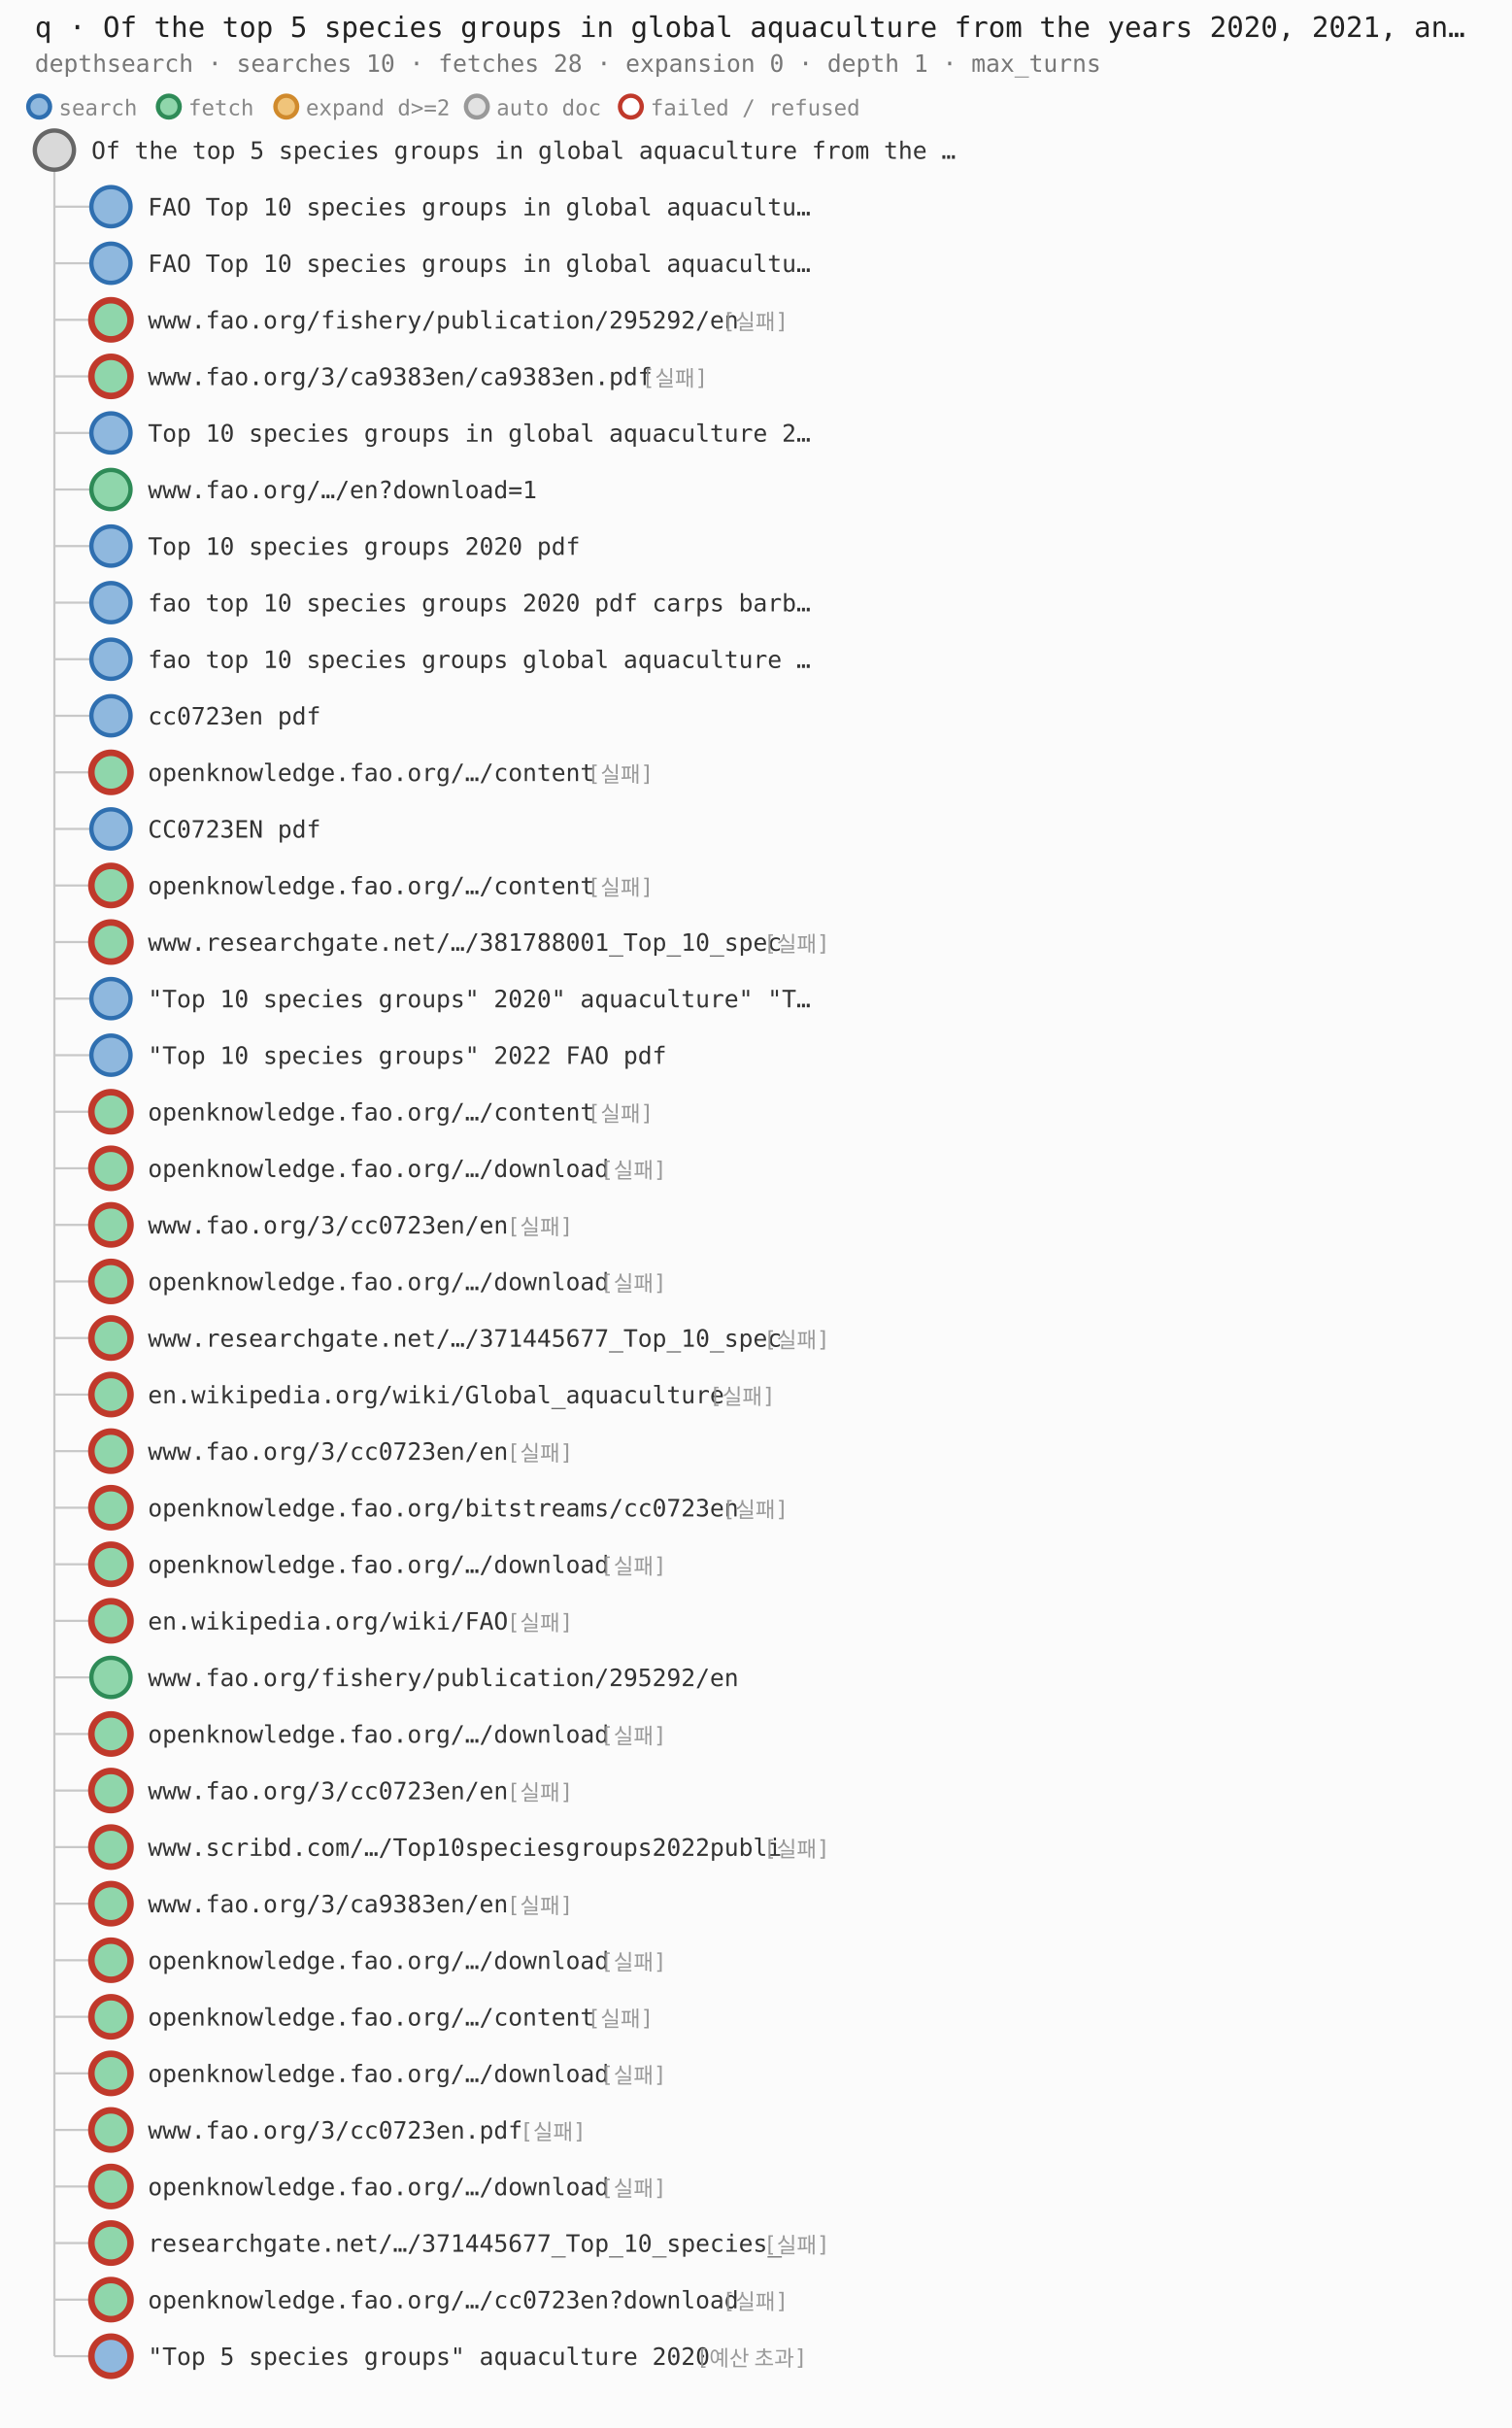
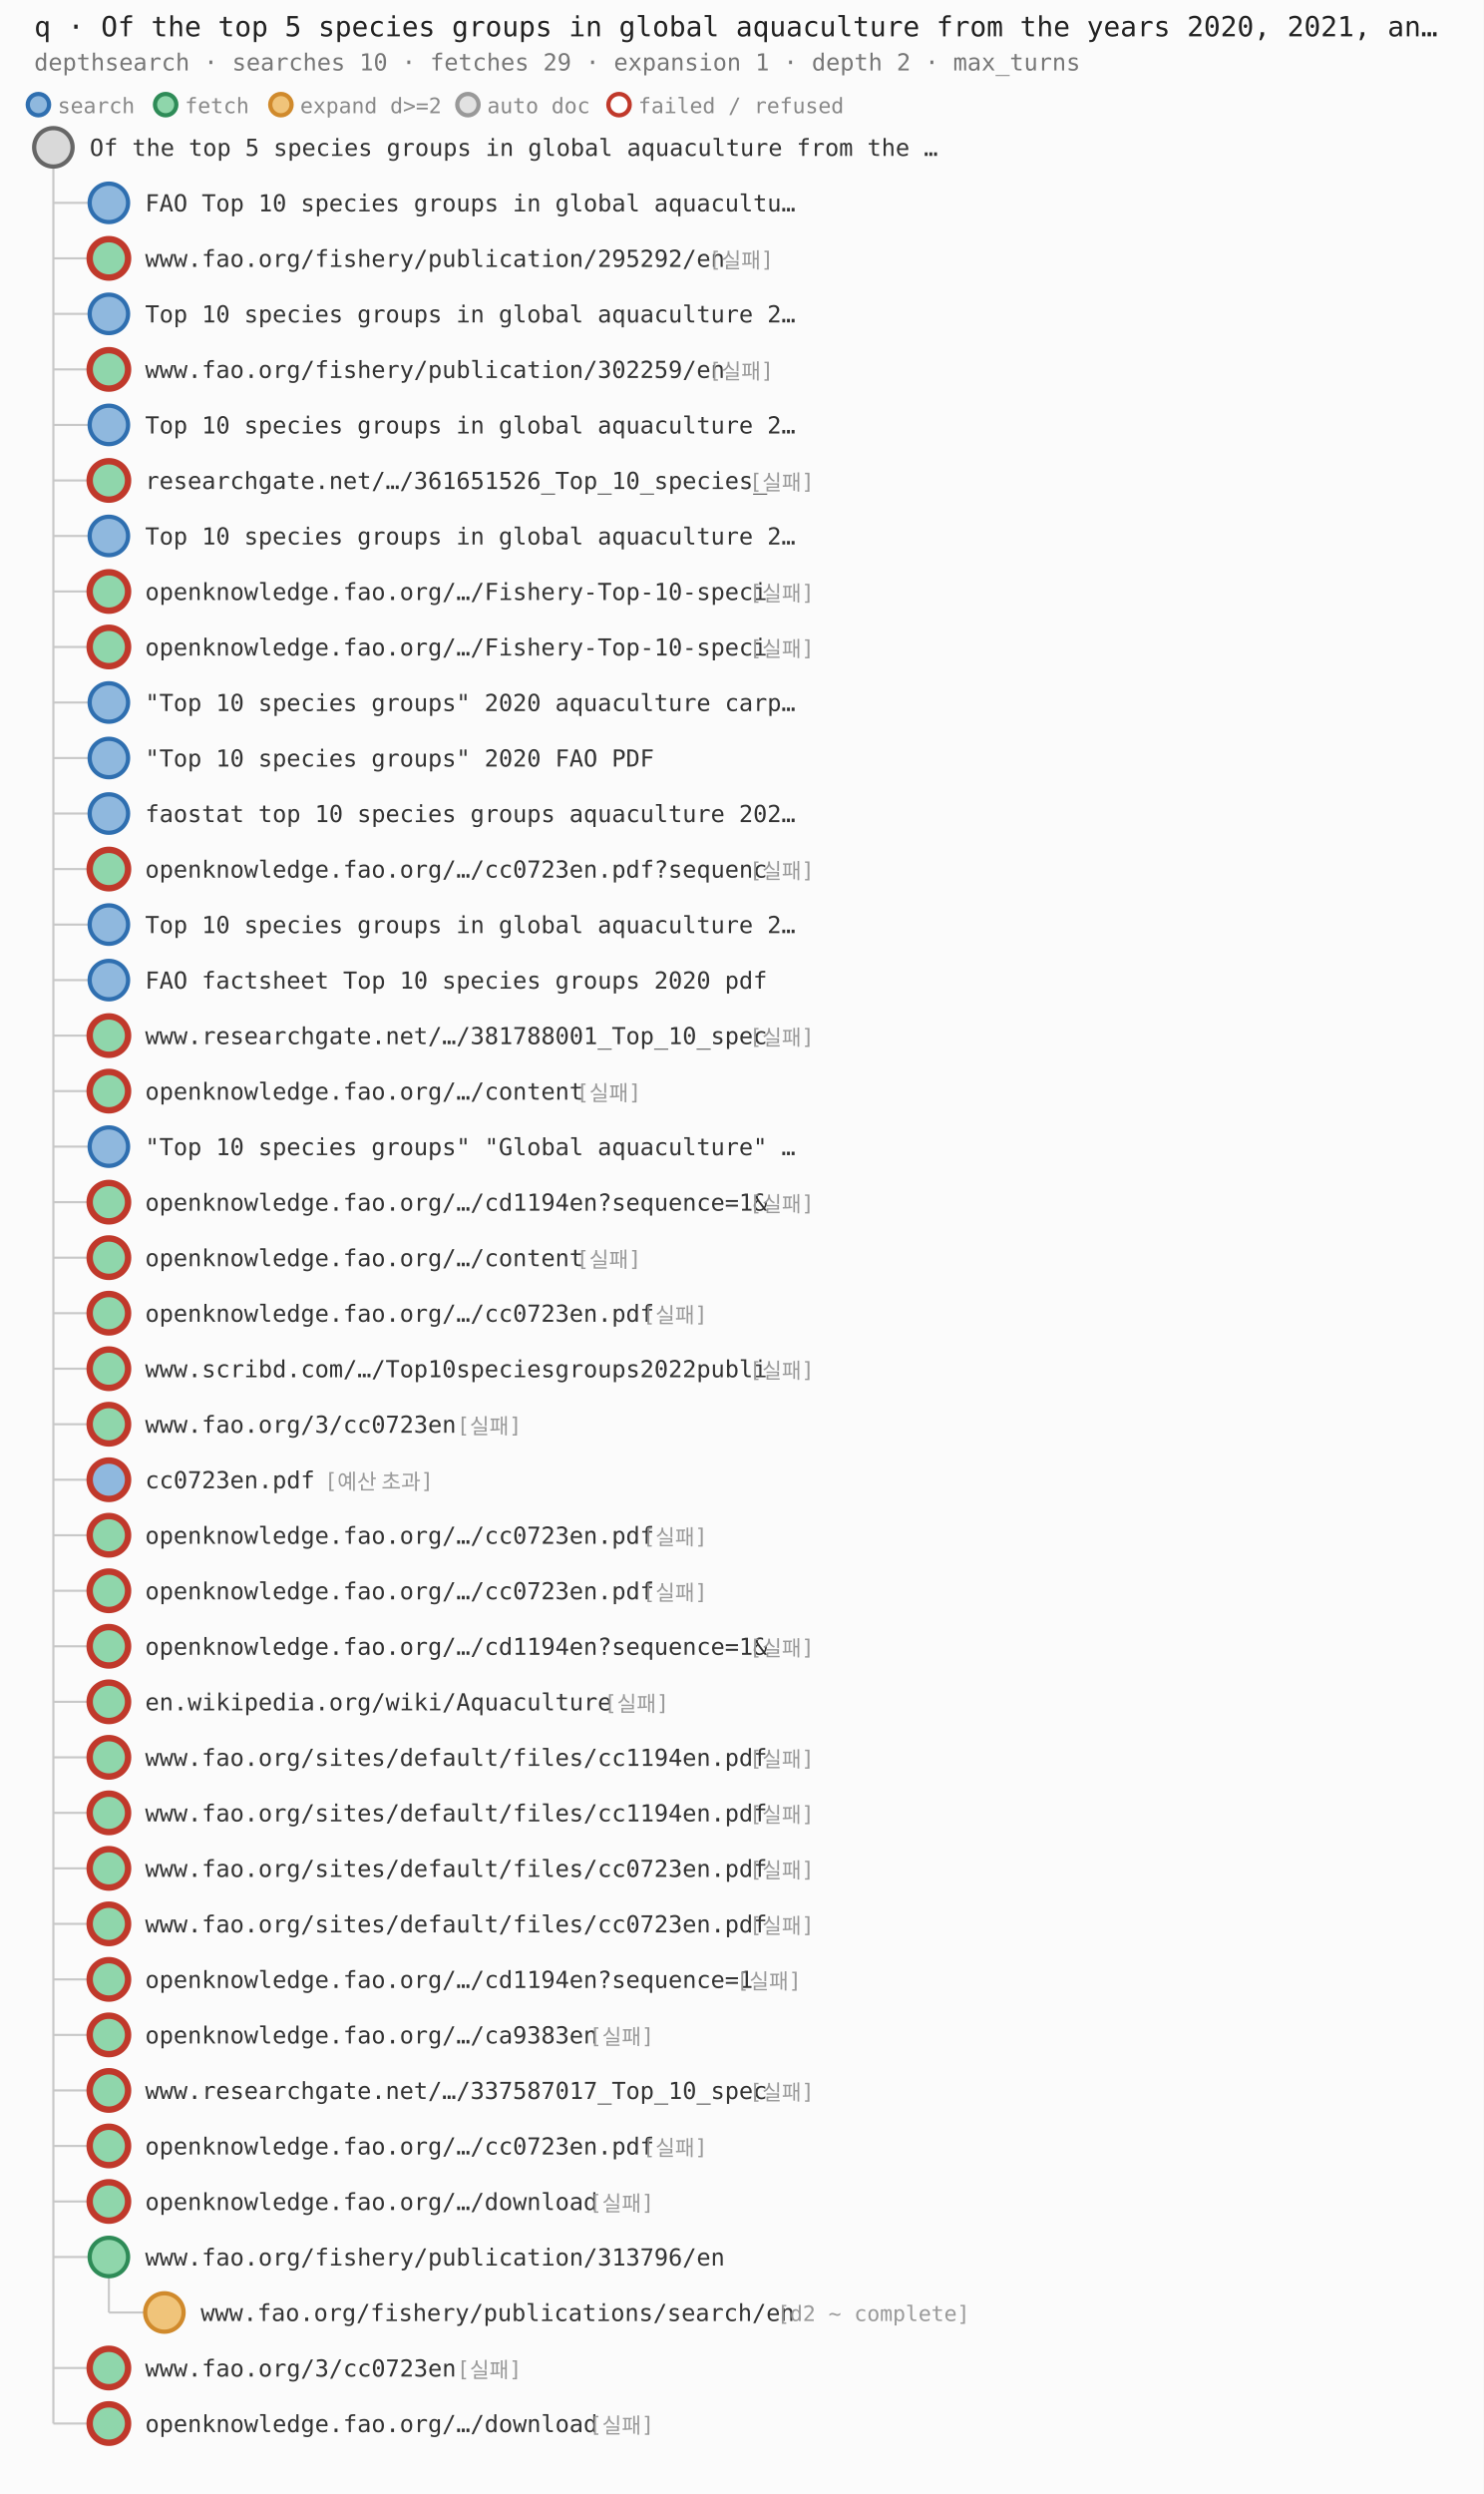
- <svg xmlns="http://www.w3.org/2000/svg" width="695" height="1116" viewBox="0 0 695 1116" font-family="monospace" font-size="11">
-   <rect width="695" height="1116" fill="#fbfbfb" />
+ <svg xmlns="http://www.w3.org/2000/svg" width="695" height="1168" viewBox="0 0 695 1168" font-family="monospace" font-size="11">
+   <rect width="695" height="1168" fill="#fbfbfb" />
  <text x="16" y="17" font-size="13" fill="#222">q · Of the top 5 species groups in global aquaculture from the years 2020, 2021, an…</text>
-   <text x="16" y="33" fill="#777">depthsearch · searches 10 · fetches 28 · expansion 0 · depth 1 · max_turns</text>
+   <text x="16" y="33" fill="#777">depthsearch · searches 10 · fetches 29 · expansion 1 · depth 2 · max_turns</text>
  <circle cx="18" cy="49" r="5" fill="#8fb8de" stroke="#2f6fb0" stroke-width="2" />
  <text x="27" y="53" fill="#888" font-size="10">search</text>
  <circle cx="77.6" cy="49" r="5" fill="#8fd6ab" stroke="#2e8b57" stroke-width="2" />
  <text x="86.6" y="53" fill="#888" font-size="10">fetch</text>
  <circle cx="131.6" cy="49" r="5" fill="#f0c47a" stroke="#d08a2c" stroke-width="2" />
  <text x="140.6" y="53" fill="#888" font-size="10">expand d&gt;=2</text>
  <circle cx="219.2" cy="49" r="5" fill="#e2e2e2" stroke="#999999" stroke-width="2" />
  <text x="228.2" y="53" fill="#888" font-size="10">auto doc</text>
  <circle cx="290" cy="49" r="5" fill="#fff" stroke="#c0392b" stroke-width="2" />
  <text x="299" y="53" fill="#888" font-size="10">failed / refused</text>
-   <path d="M25 78 V1083" fill="none" stroke="#c8c8c8" stroke-width="1" />
+   <path d="M25 78 V1135" fill="none" stroke="#c8c8c8" stroke-width="1" />
  <path d="M25 95 H42" fill="none" stroke="#c8c8c8" stroke-width="1" />
  <path d="M25 121 H42" fill="none" stroke="#c8c8c8" stroke-width="1" />
  <path d="M25 147 H42" fill="none" stroke="#c8c8c8" stroke-width="1" />
  <path d="M25 173 H42" fill="none" stroke="#c8c8c8" stroke-width="1" />
  <path d="M25 199 H42" fill="none" stroke="#c8c8c8" stroke-width="1" />
  <path d="M25 225 H42" fill="none" stroke="#c8c8c8" stroke-width="1" />
  <path d="M25 251 H42" fill="none" stroke="#c8c8c8" stroke-width="1" />
  <path d="M25 277 H42" fill="none" stroke="#c8c8c8" stroke-width="1" />
  <path d="M25 303 H42" fill="none" stroke="#c8c8c8" stroke-width="1" />
  <path d="M25 329 H42" fill="none" stroke="#c8c8c8" stroke-width="1" />
  <path d="M25 355 H42" fill="none" stroke="#c8c8c8" stroke-width="1" />
  <path d="M25 381 H42" fill="none" stroke="#c8c8c8" stroke-width="1" />
  <path d="M25 407 H42" fill="none" stroke="#c8c8c8" stroke-width="1" />
  <path d="M25 433 H42" fill="none" stroke="#c8c8c8" stroke-width="1" />
  <path d="M25 459 H42" fill="none" stroke="#c8c8c8" stroke-width="1" />
  <path d="M25 485 H42" fill="none" stroke="#c8c8c8" stroke-width="1" />
  <path d="M25 511 H42" fill="none" stroke="#c8c8c8" stroke-width="1" />
  <path d="M25 537 H42" fill="none" stroke="#c8c8c8" stroke-width="1" />
  <path d="M25 563 H42" fill="none" stroke="#c8c8c8" stroke-width="1" />
  <path d="M25 589 H42" fill="none" stroke="#c8c8c8" stroke-width="1" />
  <path d="M25 615 H42" fill="none" stroke="#c8c8c8" stroke-width="1" />
  <path d="M25 641 H42" fill="none" stroke="#c8c8c8" stroke-width="1" />
  <path d="M25 667 H42" fill="none" stroke="#c8c8c8" stroke-width="1" />
  <path d="M25 693 H42" fill="none" stroke="#c8c8c8" stroke-width="1" />
  <path d="M25 719 H42" fill="none" stroke="#c8c8c8" stroke-width="1" />
  <path d="M25 745 H42" fill="none" stroke="#c8c8c8" stroke-width="1" />
  <path d="M25 771 H42" fill="none" stroke="#c8c8c8" stroke-width="1" />
  <path d="M25 797 H42" fill="none" stroke="#c8c8c8" stroke-width="1" />
  <path d="M25 823 H42" fill="none" stroke="#c8c8c8" stroke-width="1" />
  <path d="M25 849 H42" fill="none" stroke="#c8c8c8" stroke-width="1" />
  <path d="M25 875 H42" fill="none" stroke="#c8c8c8" stroke-width="1" />
  <path d="M25 901 H42" fill="none" stroke="#c8c8c8" stroke-width="1" />
  <path d="M25 927 H42" fill="none" stroke="#c8c8c8" stroke-width="1" />
  <path d="M25 953 H42" fill="none" stroke="#c8c8c8" stroke-width="1" />
  <path d="M25 979 H42" fill="none" stroke="#c8c8c8" stroke-width="1" />
  <path d="M25 1005 H42" fill="none" stroke="#c8c8c8" stroke-width="1" />
  <path d="M25 1031 H42" fill="none" stroke="#c8c8c8" stroke-width="1" />
  <path d="M25 1057 H42" fill="none" stroke="#c8c8c8" stroke-width="1" />
-   <path d="M25 1083 H42" fill="none" stroke="#c8c8c8" stroke-width="1" />
+   <path d="M25 1109 H42" fill="none" stroke="#c8c8c8" stroke-width="1" />
+   <path d="M25 1135 H42" fill="none" stroke="#c8c8c8" stroke-width="1" />
+   <path d="M51 1066 V1083" fill="none" stroke="#c8c8c8" stroke-width="1" />
+   <path d="M51 1083 H68" fill="none" stroke="#c8c8c8" stroke-width="1" />
  <circle cx="25" cy="69" r="9" fill="#d9d9d9" stroke="#666666" stroke-width="2" />
  <text x="42" y="73" fill="#333">Of the top 5 species groups in global aquaculture from the …</text>
  <circle cx="51" cy="95" r="9" fill="#8fb8de" stroke="#2f6fb0" stroke-width="2" />
  <text x="68" y="99" fill="#333">FAO Top 10 species groups in global aquacultu…</text>
-   <circle cx="51" cy="121" r="9" fill="#8fb8de" stroke="#2f6fb0" stroke-width="2" />
-   <text x="68" y="125" fill="#333">FAO Top 10 species groups in global aquacultu…</text>
-   <circle cx="51" cy="147" r="9" fill="#8fd6ab" stroke="#c0392b" stroke-width="3" />
-   <text x="68" y="151" fill="#333">www.fao.org/fishery/publication/295292/en</text>
-   <text x="332" y="151" fill="#999" font-size="10">[실패]</text>
+   <circle cx="51" cy="121" r="9" fill="#8fd6ab" stroke="#c0392b" stroke-width="3" />
+   <text x="68" y="125" fill="#333">www.fao.org/fishery/publication/295292/en</text>
+   <text x="332" y="125" fill="#999" font-size="10">[실패]</text>
+   <circle cx="51" cy="147" r="9" fill="#8fb8de" stroke="#2f6fb0" stroke-width="2" />
+   <text x="68" y="151" fill="#333">Top 10 species groups in global aquaculture 2…</text>
  <circle cx="51" cy="173" r="9" fill="#8fd6ab" stroke="#c0392b" stroke-width="3" />
-   <text x="68" y="177" fill="#333">www.fao.org/3/ca9383en/ca9383en.pdf</text>
-   <text x="295" y="177" fill="#999" font-size="10">[실패]</text>
+   <text x="68" y="177" fill="#333">www.fao.org/fishery/publication/302259/en</text>
+   <text x="332" y="177" fill="#999" font-size="10">[실패]</text>
  <circle cx="51" cy="199" r="9" fill="#8fb8de" stroke="#2f6fb0" stroke-width="2" />
  <text x="68" y="203" fill="#333">Top 10 species groups in global aquaculture 2…</text>
-   <circle cx="51" cy="225" r="9" fill="#8fd6ab" stroke="#2e8b57" stroke-width="2" />
-   <text x="68" y="229" fill="#333">www.fao.org/…/en?download=1</text>
+   <circle cx="51" cy="225" r="9" fill="#8fd6ab" stroke="#c0392b" stroke-width="3" />
+   <text x="68" y="229" fill="#333">researchgate.net/…/361651526_Top_10_species_</text>
+   <text x="351" y="229" fill="#999" font-size="10">[실패]</text>
  <circle cx="51" cy="251" r="9" fill="#8fb8de" stroke="#2f6fb0" stroke-width="2" />
-   <text x="68" y="255" fill="#333">Top 10 species groups 2020 pdf</text>
-   <circle cx="51" cy="277" r="9" fill="#8fb8de" stroke="#2f6fb0" stroke-width="2" />
-   <text x="68" y="281" fill="#333">fao top 10 species groups 2020 pdf carps barb…</text>
-   <circle cx="51" cy="303" r="9" fill="#8fb8de" stroke="#2f6fb0" stroke-width="2" />
-   <text x="68" y="307" fill="#333">fao top 10 species groups global aquaculture …</text>
+   <text x="68" y="255" fill="#333">Top 10 species groups in global aquaculture 2…</text>
+   <circle cx="51" cy="277" r="9" fill="#8fd6ab" stroke="#c0392b" stroke-width="3" />
+   <text x="68" y="281" fill="#333">openknowledge.fao.org/…/Fishery-Top-10-speci</text>
+   <text x="351" y="281" fill="#999" font-size="10">[실패]</text>
+   <circle cx="51" cy="303" r="9" fill="#8fd6ab" stroke="#c0392b" stroke-width="3" />
+   <text x="68" y="307" fill="#333">openknowledge.fao.org/…/Fishery-Top-10-speci</text>
+   <text x="351" y="307" fill="#999" font-size="10">[실패]</text>
  <circle cx="51" cy="329" r="9" fill="#8fb8de" stroke="#2f6fb0" stroke-width="2" />
-   <text x="68" y="333" fill="#333">cc0723en pdf</text>
-   <circle cx="51" cy="355" r="9" fill="#8fd6ab" stroke="#c0392b" stroke-width="3" />
-   <text x="68" y="359" fill="#333">openknowledge.fao.org/…/content</text>
-   <text x="270" y="359" fill="#999" font-size="10">[실패]</text>
+   <text x="68" y="333" fill="#333">"Top 10 species groups" 2020 aquaculture carp…</text>
+   <circle cx="51" cy="355" r="9" fill="#8fb8de" stroke="#2f6fb0" stroke-width="2" />
+   <text x="68" y="359" fill="#333">"Top 10 species groups" 2020 FAO PDF</text>
  <circle cx="51" cy="381" r="9" fill="#8fb8de" stroke="#2f6fb0" stroke-width="2" />
-   <text x="68" y="385" fill="#333">CC0723EN pdf</text>
+   <text x="68" y="385" fill="#333">faostat top 10 species groups aquaculture 202…</text>
  <circle cx="51" cy="407" r="9" fill="#8fd6ab" stroke="#c0392b" stroke-width="3" />
-   <text x="68" y="411" fill="#333">openknowledge.fao.org/…/content</text>
-   <text x="270" y="411" fill="#999" font-size="10">[실패]</text>
-   <circle cx="51" cy="433" r="9" fill="#8fd6ab" stroke="#c0392b" stroke-width="3" />
-   <text x="68" y="437" fill="#333">www.researchgate.net/…/381788001_Top_10_spec</text>
-   <text x="351" y="437" fill="#999" font-size="10">[실패]</text>
+   <text x="68" y="411" fill="#333">openknowledge.fao.org/…/cc0723en.pdf?sequenc</text>
+   <text x="351" y="411" fill="#999" font-size="10">[실패]</text>
+   <circle cx="51" cy="433" r="9" fill="#8fb8de" stroke="#2f6fb0" stroke-width="2" />
+   <text x="68" y="437" fill="#333">Top 10 species groups in global aquaculture 2…</text>
  <circle cx="51" cy="459" r="9" fill="#8fb8de" stroke="#2f6fb0" stroke-width="2" />
-   <text x="68" y="463" fill="#333">"Top 10 species groups" 2020" aquaculture" "T…</text>
-   <circle cx="51" cy="485" r="9" fill="#8fb8de" stroke="#2f6fb0" stroke-width="2" />
-   <text x="68" y="489" fill="#333">"Top 10 species groups" 2022 FAO pdf</text>
+   <text x="68" y="463" fill="#333">FAO factsheet Top 10 species groups 2020 pdf</text>
+   <circle cx="51" cy="485" r="9" fill="#8fd6ab" stroke="#c0392b" stroke-width="3" />
+   <text x="68" y="489" fill="#333">www.researchgate.net/…/381788001_Top_10_spec</text>
+   <text x="351" y="489" fill="#999" font-size="10">[실패]</text>
  <circle cx="51" cy="511" r="9" fill="#8fd6ab" stroke="#c0392b" stroke-width="3" />
  <text x="68" y="515" fill="#333">openknowledge.fao.org/…/content</text>
  <text x="270" y="515" fill="#999" font-size="10">[실패]</text>
-   <circle cx="51" cy="537" r="9" fill="#8fd6ab" stroke="#c0392b" stroke-width="3" />
-   <text x="68" y="541" fill="#333">openknowledge.fao.org/…/download</text>
-   <text x="276" y="541" fill="#999" font-size="10">[실패]</text>
+   <circle cx="51" cy="537" r="9" fill="#8fb8de" stroke="#2f6fb0" stroke-width="2" />
+   <text x="68" y="541" fill="#333">"Top 10 species groups" "Global aquaculture" …</text>
  <circle cx="51" cy="563" r="9" fill="#8fd6ab" stroke="#c0392b" stroke-width="3" />
-   <text x="68" y="567" fill="#333">www.fao.org/3/cc0723en/en</text>
-   <text x="233" y="567" fill="#999" font-size="10">[실패]</text>
+   <text x="68" y="567" fill="#333">openknowledge.fao.org/…/cd1194en?sequence=1&amp;</text>
+   <text x="351" y="567" fill="#999" font-size="10">[실패]</text>
  <circle cx="51" cy="589" r="9" fill="#8fd6ab" stroke="#c0392b" stroke-width="3" />
-   <text x="68" y="593" fill="#333">openknowledge.fao.org/…/download</text>
-   <text x="276" y="593" fill="#999" font-size="10">[실패]</text>
+   <text x="68" y="593" fill="#333">openknowledge.fao.org/…/content</text>
+   <text x="270" y="593" fill="#999" font-size="10">[실패]</text>
  <circle cx="51" cy="615" r="9" fill="#8fd6ab" stroke="#c0392b" stroke-width="3" />
-   <text x="68" y="619" fill="#333">www.researchgate.net/…/371445677_Top_10_spec</text>
-   <text x="351" y="619" fill="#999" font-size="10">[실패]</text>
+   <text x="68" y="619" fill="#333">openknowledge.fao.org/…/cc0723en.pdf</text>
+   <text x="301" y="619" fill="#999" font-size="10">[실패]</text>
  <circle cx="51" cy="641" r="9" fill="#8fd6ab" stroke="#c0392b" stroke-width="3" />
-   <text x="68" y="645" fill="#333">en.wikipedia.org/wiki/Global_aquaculture</text>
-   <text x="326" y="645" fill="#999" font-size="10">[실패]</text>
+   <text x="68" y="645" fill="#333">www.scribd.com/…/Top10speciesgroups2022publi</text>
+   <text x="351" y="645" fill="#999" font-size="10">[실패]</text>
  <circle cx="51" cy="667" r="9" fill="#8fd6ab" stroke="#c0392b" stroke-width="3" />
-   <text x="68" y="671" fill="#333">www.fao.org/3/cc0723en/en</text>
-   <text x="233" y="671" fill="#999" font-size="10">[실패]</text>
-   <circle cx="51" cy="693" r="9" fill="#8fd6ab" stroke="#c0392b" stroke-width="3" />
-   <text x="68" y="697" fill="#333">openknowledge.fao.org/bitstreams/cc0723en</text>
-   <text x="332" y="697" fill="#999" font-size="10">[실패]</text>
+   <text x="68" y="671" fill="#333">www.fao.org/3/cc0723en</text>
+   <text x="214" y="671" fill="#999" font-size="10">[실패]</text>
+   <circle cx="51" cy="693" r="9" fill="#8fb8de" stroke="#c0392b" stroke-width="3" />
+   <text x="68" y="697" fill="#333">cc0723en.pdf</text>
+   <text x="152" y="697" fill="#999" font-size="10">[예산 초과]</text>
  <circle cx="51" cy="719" r="9" fill="#8fd6ab" stroke="#c0392b" stroke-width="3" />
-   <text x="68" y="723" fill="#333">openknowledge.fao.org/…/download</text>
-   <text x="276" y="723" fill="#999" font-size="10">[실패]</text>
+   <text x="68" y="723" fill="#333">openknowledge.fao.org/…/cc0723en.pdf</text>
+   <text x="301" y="723" fill="#999" font-size="10">[실패]</text>
  <circle cx="51" cy="745" r="9" fill="#8fd6ab" stroke="#c0392b" stroke-width="3" />
-   <text x="68" y="749" fill="#333">en.wikipedia.org/wiki/FAO</text>
-   <text x="233" y="749" fill="#999" font-size="10">[실패]</text>
-   <circle cx="51" cy="771" r="9" fill="#8fd6ab" stroke="#2e8b57" stroke-width="2" />
-   <text x="68" y="775" fill="#333">www.fao.org/fishery/publication/295292/en</text>
+   <text x="68" y="749" fill="#333">openknowledge.fao.org/…/cc0723en.pdf</text>
+   <text x="301" y="749" fill="#999" font-size="10">[실패]</text>
+   <circle cx="51" cy="771" r="9" fill="#8fd6ab" stroke="#c0392b" stroke-width="3" />
+   <text x="68" y="775" fill="#333">openknowledge.fao.org/…/cd1194en?sequence=1&amp;</text>
+   <text x="351" y="775" fill="#999" font-size="10">[실패]</text>
  <circle cx="51" cy="797" r="9" fill="#8fd6ab" stroke="#c0392b" stroke-width="3" />
-   <text x="68" y="801" fill="#333">openknowledge.fao.org/…/download</text>
-   <text x="276" y="801" fill="#999" font-size="10">[실패]</text>
+   <text x="68" y="801" fill="#333">en.wikipedia.org/wiki/Aquaculture</text>
+   <text x="283" y="801" fill="#999" font-size="10">[실패]</text>
  <circle cx="51" cy="823" r="9" fill="#8fd6ab" stroke="#c0392b" stroke-width="3" />
-   <text x="68" y="827" fill="#333">www.fao.org/3/cc0723en/en</text>
-   <text x="233" y="827" fill="#999" font-size="10">[실패]</text>
+   <text x="68" y="827" fill="#333">www.fao.org/sites/default/files/cc1194en.pdf</text>
+   <text x="351" y="827" fill="#999" font-size="10">[실패]</text>
  <circle cx="51" cy="849" r="9" fill="#8fd6ab" stroke="#c0392b" stroke-width="3" />
-   <text x="68" y="853" fill="#333">www.scribd.com/…/Top10speciesgroups2022publi</text>
+   <text x="68" y="853" fill="#333">www.fao.org/sites/default/files/cc1194en.pdf</text>
  <text x="351" y="853" fill="#999" font-size="10">[실패]</text>
  <circle cx="51" cy="875" r="9" fill="#8fd6ab" stroke="#c0392b" stroke-width="3" />
-   <text x="68" y="879" fill="#333">www.fao.org/3/ca9383en/en</text>
-   <text x="233" y="879" fill="#999" font-size="10">[실패]</text>
+   <text x="68" y="879" fill="#333">www.fao.org/sites/default/files/cc0723en.pdf</text>
+   <text x="351" y="879" fill="#999" font-size="10">[실패]</text>
  <circle cx="51" cy="901" r="9" fill="#8fd6ab" stroke="#c0392b" stroke-width="3" />
-   <text x="68" y="905" fill="#333">openknowledge.fao.org/…/download</text>
-   <text x="276" y="905" fill="#999" font-size="10">[실패]</text>
+   <text x="68" y="905" fill="#333">www.fao.org/sites/default/files/cc0723en.pdf</text>
+   <text x="351" y="905" fill="#999" font-size="10">[실패]</text>
  <circle cx="51" cy="927" r="9" fill="#8fd6ab" stroke="#c0392b" stroke-width="3" />
-   <text x="68" y="931" fill="#333">openknowledge.fao.org/…/content</text>
-   <text x="270" y="931" fill="#999" font-size="10">[실패]</text>
+   <text x="68" y="931" fill="#333">openknowledge.fao.org/…/cd1194en?sequence=1</text>
+   <text x="345" y="931" fill="#999" font-size="10">[실패]</text>
  <circle cx="51" cy="953" r="9" fill="#8fd6ab" stroke="#c0392b" stroke-width="3" />
-   <text x="68" y="957" fill="#333">openknowledge.fao.org/…/download</text>
+   <text x="68" y="957" fill="#333">openknowledge.fao.org/…/ca9383en</text>
  <text x="276" y="957" fill="#999" font-size="10">[실패]</text>
  <circle cx="51" cy="979" r="9" fill="#8fd6ab" stroke="#c0392b" stroke-width="3" />
-   <text x="68" y="983" fill="#333">www.fao.org/3/cc0723en.pdf</text>
-   <text x="239" y="983" fill="#999" font-size="10">[실패]</text>
+   <text x="68" y="983" fill="#333">www.researchgate.net/…/337587017_Top_10_spec</text>
+   <text x="351" y="983" fill="#999" font-size="10">[실패]</text>
  <circle cx="51" cy="1005" r="9" fill="#8fd6ab" stroke="#c0392b" stroke-width="3" />
-   <text x="68" y="1009" fill="#333">openknowledge.fao.org/…/download</text>
-   <text x="276" y="1009" fill="#999" font-size="10">[실패]</text>
+   <text x="68" y="1009" fill="#333">openknowledge.fao.org/…/cc0723en.pdf</text>
+   <text x="301" y="1009" fill="#999" font-size="10">[실패]</text>
  <circle cx="51" cy="1031" r="9" fill="#8fd6ab" stroke="#c0392b" stroke-width="3" />
-   <text x="68" y="1035" fill="#333">researchgate.net/…/371445677_Top_10_species_</text>
-   <text x="351" y="1035" fill="#999" font-size="10">[실패]</text>
-   <circle cx="51" cy="1057" r="9" fill="#8fd6ab" stroke="#c0392b" stroke-width="3" />
-   <text x="68" y="1061" fill="#333">openknowledge.fao.org/…/cc0723en?download</text>
-   <text x="332" y="1061" fill="#999" font-size="10">[실패]</text>
-   <circle cx="51" cy="1083" r="9" fill="#8fb8de" stroke="#c0392b" stroke-width="3" />
-   <text x="68" y="1087" fill="#333">"Top 5 species groups" aquaculture 2020</text>
-   <text x="320" y="1087" fill="#999" font-size="10">[예산 초과]</text>
+   <text x="68" y="1035" fill="#333">openknowledge.fao.org/…/download</text>
+   <text x="276" y="1035" fill="#999" font-size="10">[실패]</text>
+   <circle cx="51" cy="1057" r="9" fill="#8fd6ab" stroke="#2e8b57" stroke-width="2" />
+   <text x="68" y="1061" fill="#333">www.fao.org/fishery/publication/313796/en</text>
+   <circle cx="77" cy="1083" r="9" fill="#f0c47a" stroke="#d08a2c" stroke-width="2" />
+   <text x="94" y="1087" fill="#333">www.fao.org/fishery/publications/search/en</text>
+   <text x="364" y="1087" fill="#999" font-size="10">[d2 ~ complete]</text>
+   <circle cx="51" cy="1109" r="9" fill="#8fd6ab" stroke="#c0392b" stroke-width="3" />
+   <text x="68" y="1113" fill="#333">www.fao.org/3/cc0723en</text>
+   <text x="214" y="1113" fill="#999" font-size="10">[실패]</text>
+   <circle cx="51" cy="1135" r="9" fill="#8fd6ab" stroke="#c0392b" stroke-width="3" />
+   <text x="68" y="1139" fill="#333">openknowledge.fao.org/…/download</text>
+   <text x="276" y="1139" fill="#999" font-size="10">[실패]</text>
</svg>
